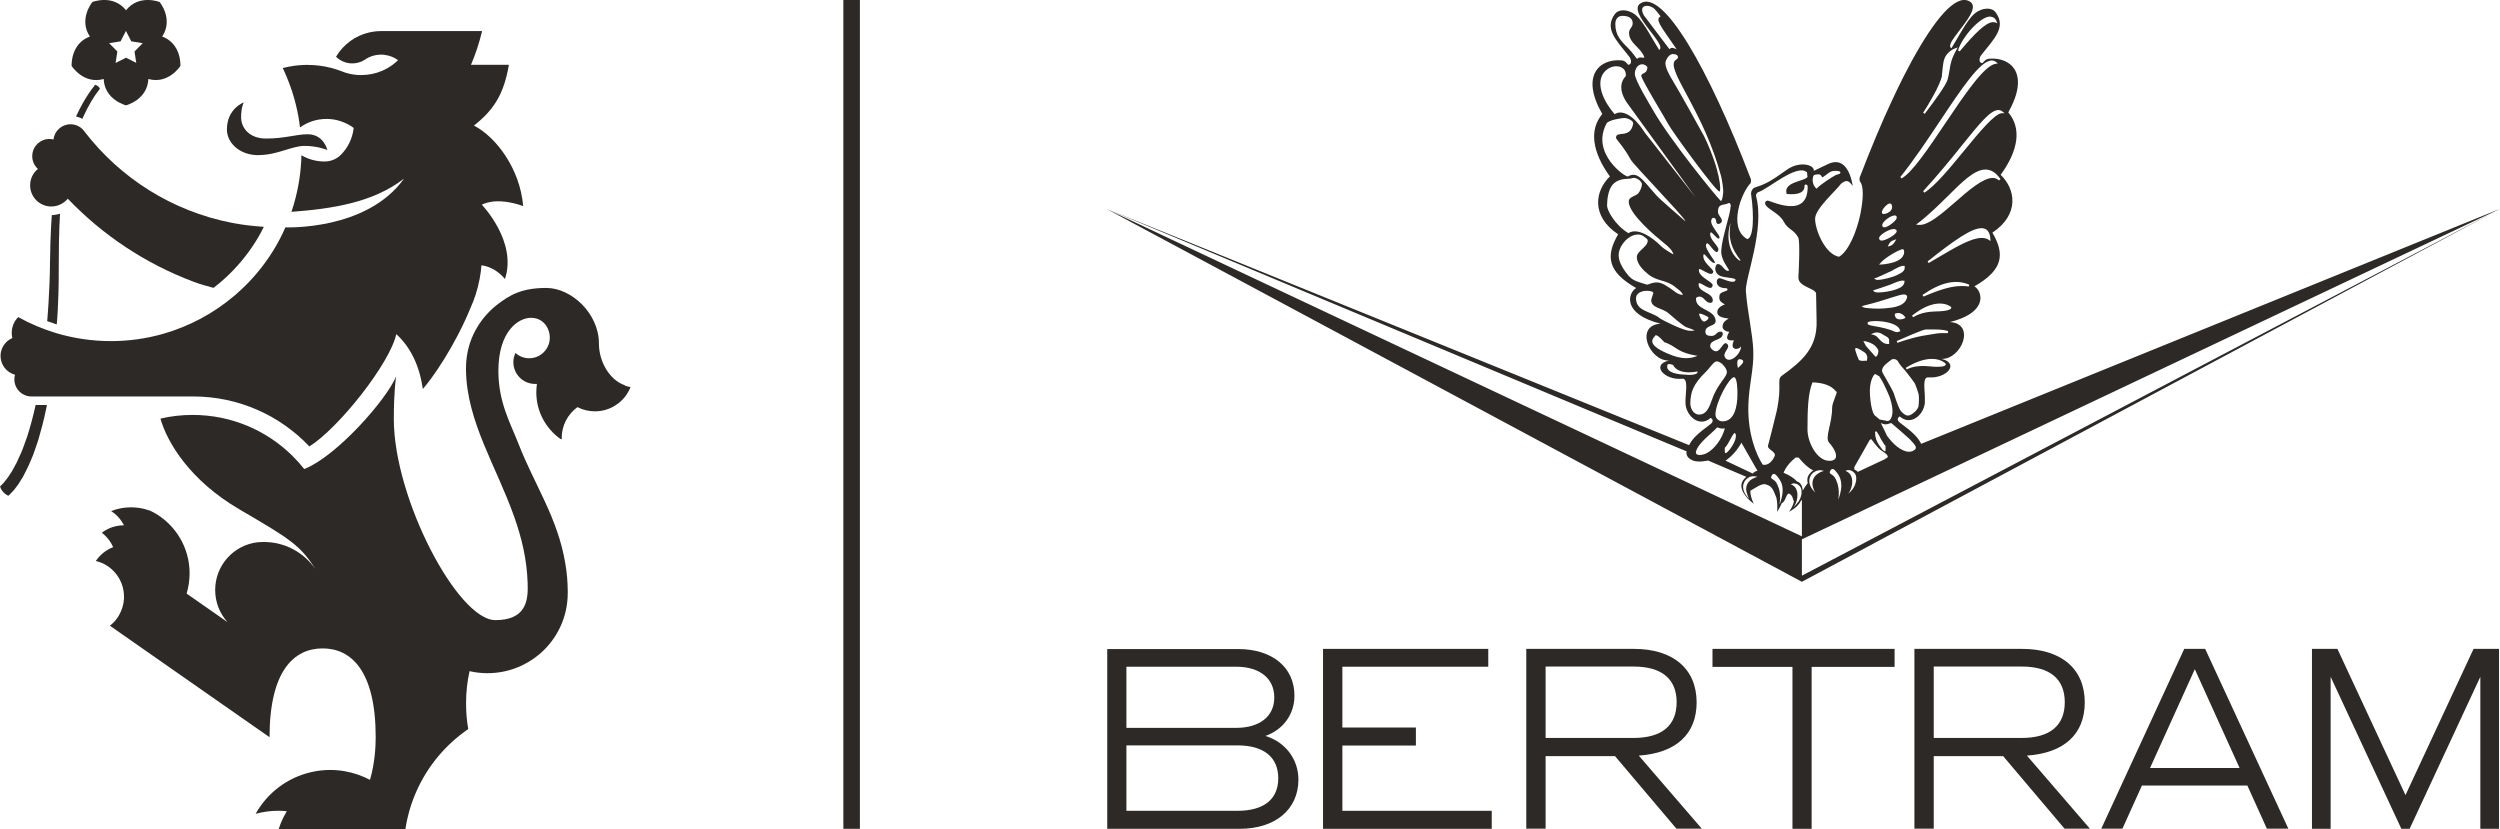
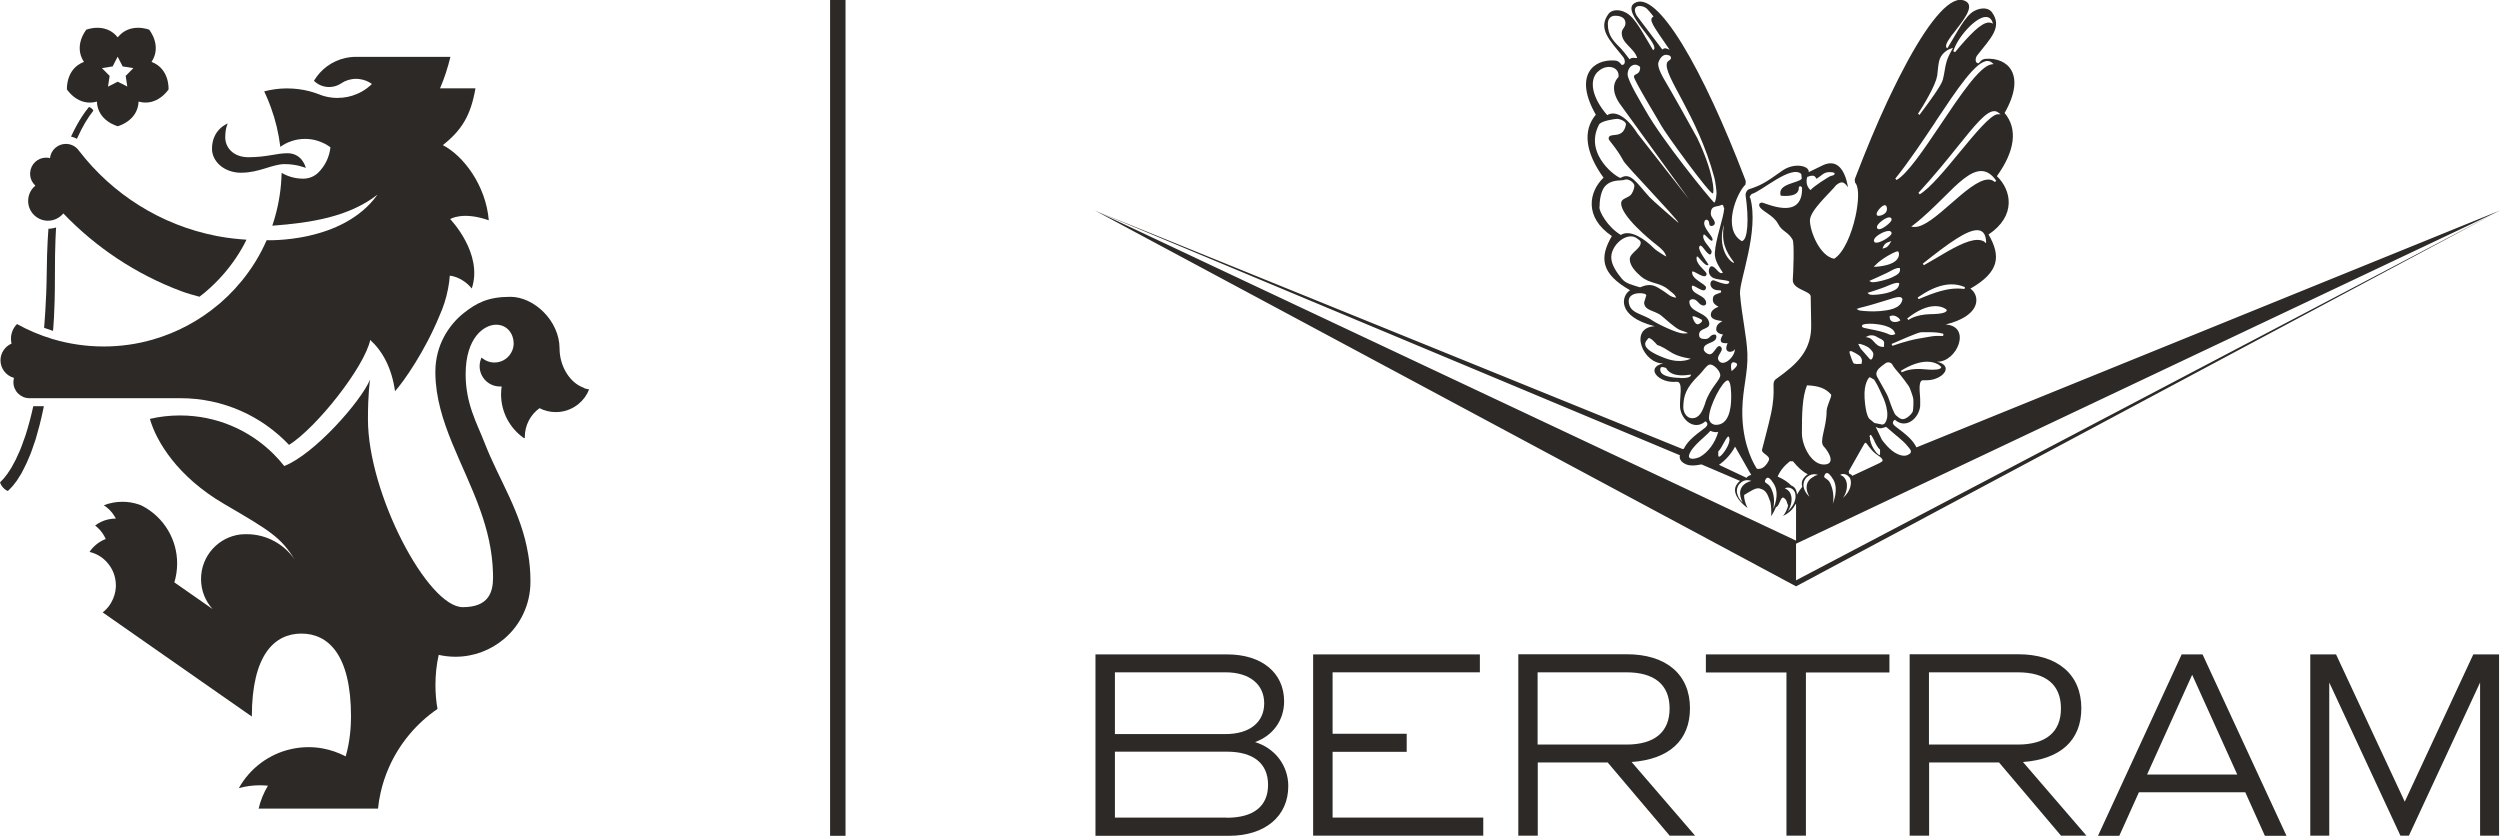
- <svg xmlns="http://www.w3.org/2000/svg" xmlns:xlink="http://www.w3.org/1999/xlink" id="Layer_2" data-name="Layer 2" viewBox="0 0 151.3 50.16">
+ <svg xmlns="http://www.w3.org/2000/svg" xmlns:xlink="http://www.w3.org/1999/xlink" id="Layer_2" data-name="Layer 2" viewBox="0 0 161.94 54.14">
  <defs>
    <style>
      .cls-1 {
        fill: #2d2926;
      }

      .cls-2 {
        fill: none;
        stroke: #2d2926;
        stroke-miterlimit: 10;
      }
    </style>
    <symbol id="Derthona_Lion_Monochrome_black" data-name="Derthona Lion Monochrome black" viewBox="0 0 71.99 95.4">
      <g id="Derthona_Lion_White" data-name="Derthona Lion White">
        <g>
          <path class="cls-1" d="M18.52,4.17c1.32-1.99-.29-3.94-.29-3.94,0,0-2.35-.93-3.84.94-1.49-1.87-3.84-.94-3.84-.94,0,0-1.61,1.95-.29,3.94-2.24.84-2.08,3.36-2.08,3.36,0,0,1.35,2.14,3.66,1.49.1,2.39,2.55,3.01,2.55,3.01,0,0,2.45-.63,2.55-3.01,2.3.64,3.66-1.49,3.66-1.49,0,0,.16-2.52-2.08-3.36ZM15.58,7.19l-1.19-.6-1.19.6.2-1.31-.94-.95,1.31-.21.61-1.19.61,1.19,1.31.21-.94.95.2,1.31Z" />
          <path class="cls-1" d="M33.84,86.27s0,0,0,0" />
          <path class="cls-1" d="M6.29,36.98c-.28-.09-.54-.18-.78-.27l-.12-.04s.29-3.23.32-6.64.21-5.47.21-5.47h.14c.19-.02.39-.05.59-.1l.21-.05s-.16,1.86-.15,6.13-.23,6.5-.23,6.5l-.2-.06Z" />
          <path class="cls-1" d="M0,55.55s.08-.07.12-.11c.1-.11.26-.27.35-.37.05-.07.13-.17.21-.27.08-.1.16-.2.22-.28l.09-.14.4-.61c.06-.11.17-.31.27-.5.1-.18.19-.35.25-.46.07-.14.22-.49.34-.75l.12-.26c.13-.26.27-.67.4-1.02.05-.13.09-.26.13-.37.02-.06.05-.13.08-.21.06-.16.13-.35.17-.49.33-1.05.63-2.17.89-3.33l.03-.13h1.29l-.04.2c-.16.76-.31,1.46-.49,2.14l-.47,1.69c-.11.31-.24.69-.36,1.05l-.22.62c-.08.17-.15.35-.22.53-.19.45-.38.91-.59,1.29l-.36.7-.54.86c-.11.15-.16.22-.22.29-.04.06-.09.11-.15.2l-.13.16s-.07.08-.1.11l-.05.05c-.12.13-.28.31-.46.47,0,0-.3-.09-.6-.43s-.35-.63-.35-.63Z" />
          <path class="cls-1" d="M9.25,13.49c-.13-.06-.26-.11-.39-.14l-.18-.05.08-.17c.44-.93.87-1.69,1.29-2.33.22-.33.49-.73.82-1.12,0,0,.14.03.31.16s.23.29.23.29c-.68.85-1.32,1.92-1.94,3.29l-.07.15-.15-.07Z" />
          <g>
            <path class="cls-1" d="M35.05,7.42h-.15s0,0,0,0c.05,0,.09,0,.14,0h0Z" />
            <path class="cls-1" d="M30.12,25.91c-.18.38-.38.75-.59,1.11-.09.15-.18.31-.27.45-.02.04-.06.09-.08.13-.96,1.53-2.12,2.92-3.45,4.14-.43.4-.88.78-1.35,1.13h0c-.91-.26-1.35-.35-2.23-.68-5.51-2.06-10.42-5.33-14.41-9.5-.45.54-1.13.89-1.88.89-1.33,0-2.42-1.08-2.42-2.42,0-.75.34-1.43.89-1.87-.4-.36-.65-.87-.65-1.46,0-.06,0-.11.01-.17.08-1,.92-1.79,1.95-1.79.16,0,.32.02.47.06.1-.98.94-1.74,1.94-1.74.6,0,1.14.27,1.5.7.03.04.07.09.1.14,0,0,.01.01.02.02,4.06,5.27,9.96,9.05,16.74,10.38.14.03.28.06.43.08,1.03.19,2.21.32,3.29.39Z" />
            <path class="cls-1" d="M29.51,17.71c2.18,0,3.78-1.05,5.28-1.05s2.59.47,2.59.47c0,0-.4-1.8-2.25-1.8-1.33,0-2.56.49-4.75.49-1.93,0-2.85-1.24-2.85-2.42s.31-1.71.31-1.71c0,0-1.93.7-1.93,3.1,0,1.5,1.42,2.93,3.6,2.93Z" />
            <path class="cls-1" d="M64.13,50.17s0-.06,0-.09c-.05,0-.11-.01-.16-.02.05.04.11.07.16.11Z" />
            <path class="cls-1" d="M36.55,65.87c-.15-.31-.32-.6-.51-.88.18.29.35.58.51.88Z" />
            <g>
              <path class="cls-1" d="M45.38,41.57h0s0,.01,0,.02c0,0,0-.01,0-.02Z" />
              <polygon class="cls-1" points="45.37 41.6 45.37 41.59 45.37 41.59 45.37 41.59 45.37 41.59 45.37 41.6" />
              <path class="cls-1" d="M71.34,43.99c-1.71-.59-2.95-2.66-2.95-4.77,0-3.42-3.13-6.34-6.01-6.34-2.73,0-4.14.75-5.71,1.99-.98.78-1.79,1.76-2.39,2.87-.69,1.28-1.07,2.75-1.07,4.3v.24c.09,5.87,3.46,10.94,5.51,16.74.84,2.37,1.45,4.85,1.53,7.56,0,.2.01.4.01.6,0,1.84-.56,3.63-3.7,3.63-4.28,0-11.59-13.86-11.59-22.96,0-3.23.24-4.69.26-4.86-1.12,2.68-6.81,9.13-10.49,10.57-.4-.51-.84-1-1.3-1.46-2.93-2.92-6.97-4.72-11.44-4.72-1.27,0-2.5.14-3.68.42.78,2.75,3.38,7.07,9.03,10.37,5.65,3.3,6.96,4.08,8.67,6.83-1.28-1.88-3.44-3.11-5.88-3.11h-.18c-.18,0-.35.02-.53.03,0,0-.01,0-.02,0-2.73.32-4.84,2.64-4.84,5.45,0,1.41.53,2.7,1.41,3.67l-4.67-3.26c.22-.73.34-1.51.34-2.32,0-1.44-.39-2.8-1.06-3.96-.77-1.33-1.91-2.42-3.29-3.11-.12-.06-.24-.1-.37-.14-.62-.21-1.28-.32-1.97-.32-.8,0-1.57.15-2.27.43.51.32.95.76,1.27,1.28.07.11.14.22.2.34-.31,0-.62.04-.91.1-.6.13-1.15.39-1.62.75.1.08.19.16.28.24.43.39.78.87,1.01,1.41-.81.31-1.5.87-1.98,1.58.78.18,1.48.58,2.02,1.14.05.04.09.09.13.14.67.75,1.07,1.72,1.07,2.8,0,.07,0,.13,0,.21-.04.69-.24,1.33-.57,1.9-.04.08-.09.15-.14.23-.24.37-.55.7-.9.97l11.71,8.18,6.52,4.55c0-7.59,2.8-10.14,6.06-10.14s6.06,2.55,6.06,10.14c0,1.09-.1,2.98-.65,4.87-.88-.46-1.84-.8-2.85-.98h0c-.55-.1-1.11-.15-1.69-.15-.73,0-1.45.08-2.14.24-2.74.61-5.05,2.38-6.38,4.77.83-.23,1.69-.35,2.58-.35.33,0,.66.02.98.05-.52.86-.91,1.8-1.14,2.8h14.59c.07-.67.17-1.32.32-1.96.24-1.08.59-2.12,1.03-3.11,1.28-2.89,3.35-5.35,5.92-7.11-.17-.95-.25-1.93-.25-2.93,0-1.27.13-2.5.4-3.68.65.15,1.34.23,2.04.23,2.27,0,4.34-.82,5.95-2.18,1.98-1.68,3.22-4.18,3.22-6.98v-.24c-.01-1.08-.1-2.1-.27-3.08-.85-5.25-3.57-9.1-5.34-13.68-.91-2.35-2.31-4.73-2.31-8.36,0-4.55,2.3-6.06,3.72-6.06s2.15,1.18,2.15,2.28c0,.3-.06.58-.16.84-.34.88-1.19,1.5-2.18,1.5-.61,0-1.17-.23-1.58-.61-.15.32-.24.68-.24,1.06,0,1.37,1.11,2.48,2.48,2.48.07,0,.14,0,.21,0-.04.31-.07.63-.07.95,0,2.2,1.08,4.14,2.75,5.33.05,0,.1.02.15.02v-.12c0-1.46.71-2.74,1.8-3.53.6.31,1.28.48,2,.48.95,0,1.84-.31,2.55-.83.07-.05.13-.1.2-.15.58-.47,1.03-1.08,1.31-1.79-.23-.04-.44-.09-.65-.17Z" />
              <path class="cls-1" d="M35.31,50.99c3.39-2.12,9.24-9.54,9.94-12.84,1.51,1.38,2.63,3.42,3.03,6.27,1.07-1.2,3.64-4.86,5.43-9.22.47-1.03.82-2.12,1.04-3.26,0-.02,0-.03.01-.05.01-.06.02-.12.03-.17.09-.48.16-.96.18-1.42,0,0,1.44.06,2.69,1.56,1.43-4.28-2.64-8.48-2.64-8.48,0,0,1.52-.98,4.72.15-.36-4.28-3.11-7.9-5.62-9.19,2.3-1.81,3.42-3.62,3.99-6.94h-4.33c.53-1.23.95-2.52,1.27-3.85h-11.54c-.29,0-.57.02-.84.06-.15.02-.31.05-.45.08-1.64.36-3.02,1.39-3.85,2.79.48.47,1.13.76,1.85.76.4,0,.77-.09,1.11-.24.12-.06.24-.12.35-.19,0,0,.02-.01.02-.02.52-.35,1.15-.55,1.82-.55.14,0,.28,0,.42.03.56.07,1.08.28,1.52.6-.2.19-.42.37-.64.54-.37.27-.77.5-1.2.68-.72.31-1.52.48-2.36.48-.04,0-.07,0-.11,0-.26,0-.51-.02-.76-.06-.44-.06-.87-.17-1.28-.33-.03-.01-.06-.02-.09-.04-.39-.15-.8-.28-1.21-.39-.87-.22-1.78-.34-2.72-.34-.05,0-.1,0-.14,0-.92.01-1.81.14-2.66.36.08.18.17.35.24.53.15.33.29.67.42,1.02.06.15.12.31.18.47.55,1.52.93,3.11,1.13,4.76.85-.61,1.9-.97,3.03-.97.53,0,1.04.08,1.52.23.32.1.63.23.92.38.23.12.44.26.65.41,0,.02,0,.03,0,.05,0,0,0,.01,0,.02-.14,1.16-.66,2.2-1.44,2.99-.48.49-1.14.77-1.82.78-.02,0-.04,0-.07,0-.96,0-1.86-.26-2.63-.71-.01.48-.04.96-.08,1.43-.08.91-.22,1.81-.41,2.68-.05.25-.11.51-.18.76-.14.54-.29,1.07-.47,1.59,4.67-.35,9.35-1.06,12.86-3.8-4.26,5.98-13.55,5.57-13.55,5.57-.19.44-.4.87-.62,1.3-.23.44-.47.87-.73,1.29-.29.48-.6.94-.93,1.39-.98,1.36-2.12,2.59-3.38,3.69-.07.06-.14.12-.22.18-2.33,1.97-5.07,3.45-8.08,4.31-1.89.54-3.89.83-5.96.83-2.17,0-4.27-.32-6.25-.91-1.52-.46-2.97-1.07-4.34-1.83-.46.46-.74,1.09-.74,1.79,0,.21.02.41.07.6-.79.34-1.35,1.13-1.35,2.04,0,1.03.7,1.89,1.65,2.15-.05.17-.07.35-.07.53,0,1.08.88,1.95,1.95,1.95h18.46c5.24,0,9.96,2.2,13.3,5.73Z" />
            </g>
          </g>
        </g>
      </g>
    </symbol>
  </defs>
  <g id="Layer_1-2" data-name="Layer 1">
    <g>
+       <line class="cls-2" x1="54.27" x2="54.27" y2="54.14" />
      <g>
-         <line class="cls-2" x1="51.54" x2="51.54" y2="50.16" />
-         <g>
-           <path class="cls-1" d="M102.25,26.95l-35.3-14.32,35.13,14.69s-.13.34.37.55c.34.14.92,0,.92,0l2.32.99c-.08.06-.14.13-.2.21-.29.43.08.99.65,1.42-.13-.27-.22-.56-.21-.79.32-.17.72-.5.98-.37.4.1.46.5.6.8.05.25.07.54.04.85.12-.18.21-.36.29-.54.23-.05.27-.68.47-.55.22.15.17.3.26.46-.05.22-.16.43-.3.62.39-.2.62-.43.73-.68.02-.01.03-.02.05-.03v2.2l-42.09-19.82,42.09,22.57,42.25-22.57-42.25,22.2v-2.2l42.25-20-35.03,14.22h0c-.21-.42-.52-.71-1.3-1.29-.16-.14-.16-.26,0-.37.66.59,1.44-.07,1.52-.8.01-.14,0-.31,0-.48-.03-.53-.11-1.12.22-1.08.07,0,.13,0,.2,0,.69-.01,1.23-.44,1.11-.78-.04-.11-.14-.21-.33-.28-.06-.02-.12-.04-.19-.06,1.2.04,2.1-2.13.51-2.23,2.02-.5,2.03-1.53,1.66-2-.05-.07-.12-.12-.18-.16,1.75-1,1.85-1.95,1.09-3.25,1.68-1.12,1.38-2.66.5-3.5,1.1-1.51,1.26-2.84.46-3.78,1.32-2.33.18-3.34-1.13-3.25-.23.02-.3.13-.43.27-.25,0-.2-.33-.08-.48.8-1.01,1.54-1.7.87-2.6-.18-.25-.62-.3-1.06-.06-.56.3-1.04,1.32-1.61,2.24-.17-.09-.05-.35.18-.67.06-.09.13-.18.21-.28.52-.69,1.23-1.53.75-1.86-.13-.09-.27-.12-.42-.11-.91.08-2.21,1.87-3.62,4.64-.23.46-.47.95-.71,1.47-.64,1.37-1.28,2.91-1.91,4.55-.04.08-.06.16-.02.32.2.2.22.83.1,1.57-.02.15-.05.3-.08.45-.23,1.06-.7,2.19-1.28,2.54-.85-.15-1.45-1.63-1.45-2.3,0-.61,1.25-1.68,1.57-2.12.36-.29.48-.16.71.13-.18-1.05-.65-1.71-1.48-1.33l-.88.42c.06-.37-.86-.61-1.61-.08-1.05.75-1.31.88-2.01,1.11-.1.07-.16.18-.18.33.21,1.46.14,2.71-.23,2.77-1.19-.68-.33-2.86.21-3.39.04-.17.02-.24-.02-.32-2.51-6.58-5.3-11.47-6.66-10.55-.8.54,1.68,2.52,1.14,2.81-.57-.91-1.05-1.94-1.61-2.24-.44-.24-.87-.19-1.06.06-.67.9.07,1.58.87,2.6.12.15.17.48-.08.48-.12-.15-.2-.26-.43-.27-1.31-.09-2.46.93-1.13,3.25-.79.94-.63,2.27.46,3.78-.88.84-1.18,2.38.5,3.5-.76,1.3-.66,2.26,1.09,3.25-.52.32-.83,1.58,1.48,2.16-1.59.1-.69,2.27.51,2.23-1.12.25-.28,1.21.79,1.1.44-.05.16,1.02.21,1.57.09.73.86,1.39,1.52.8.16.1.16.23,0,.37-.78.58-1.09.86-1.3,1.27h0ZM115.13,26.18c.25.22.49.43.54.5.03.03.06.07.1.11.06.07.12.13.15.2.02.04.03.08.03.11,0,.04-.02.08-.06.11-.11.09-.22.13-.35.13-.12,0-.24-.03-.39-.1-.5-.22-.93-.84-.95-.87l-.37-.77.14.06s.05.02.13.02c.05,0,.1,0,.15-.02l.21-.06.02.02s.34.29.64.55h0ZM114.99,19.99l.02.05-.05.02s-.04.01-.05.02c-.03.01-.06.02-.09.02-.03,0-.08,0-.16-.03-.36-.17-.82-.26-1.16-.32-.34-.06-.45-.09-.47-.15-.01-.02,0-.05,0-.07,0-.02.05-.1.47-.1.46,0,1.37.12,1.49.56h0ZM114.67,19.03v-.03l.03-.02s.11-.04.17-.04c.18,0,.36.13.42.24l.03.05-.05.03c-.08.05-.18.07-.28.07-.11,0-.19-.03-.24-.09-.05-.05-.08-.13-.07-.21h0ZM114.33,20.61v.21h-.06c-.27,0-.42-.16-.54-.3-.1-.11-.19-.21-.33-.25l-.17-.04.15-.07c.08-.03.13-.04.21-.04.16,0,.26.06.37.13.03.02.06.04.1.06l.04.02c.11.06.23.12.23.27h0ZM113.17,20.74c.11.05.24.11.34.22.19.2.18.29.16.35,0,.05-.03.23-.13.27h-.04s-.04-.04-.04-.04l-.53-.6s-.1-.19-.11-.2l-.05-.09h.11s.14.03.29.09h0ZM113.45,22.66l.03-.03.26.15.2.33s.24.48.38.82c0,0,0,0,0,0,.03.06.06.15.09.25.09.29.18.71.08,1.03-.07.22-.18.27-.26.27-.04,0-.07-.01-.09-.02l-.38-.07-.3-.25s-.22-.18-.29-1.24c-.06-.91.27-1.23.28-1.25h0ZM113.47,26.22s.01-.07.03-.1c.01-.02.03-.02.04-.02h0s.03.03.06.05c0,0,0,0,0,.01.02.03.04.06.07.1,0,0,0,.01.01.02.02.04.05.09.08.14,0,.01.02.03.02.04,0,0,0,0,0,.01.02.04.05.09.07.13.02.03.03.05.05.08.02.03.03.05.05.08.02.03.03.05.05.08.01.02.02.04.03.05.03.04.06.07.08.09.01.07,0,.27,0,.31,0,.02-.02.02-.04.02h-.01s-.04-.02-.07-.04c0,0,0,0-.01-.01-.03-.02-.05-.05-.08-.08h0s-.06-.08-.09-.12c0,0-.01-.02-.02-.03-.03-.05-.06-.09-.1-.14,0,0,0,0,0-.01-.03-.05-.06-.1-.09-.15,0,0,0-.01,0-.02-.03-.05-.05-.11-.07-.16,0,0,0-.02,0-.03-.02-.05-.03-.11-.04-.16,0-.04,0-.08,0-.12,0,0,0-.02,0-.03h0ZM116.08,24.65c-.03.13-.23.35-.46.46-.05.02-.1.04-.15.04-.15,0-.25-.1-.35-.19-.02-.02-.04-.03-.05-.05-.11-.1-.27-.53-.41-.96-.02-.06-.04-.11-.05-.15-.05-.14-.31-.6-.48-.9-.09-.15-.15-.26-.18-.31-.08-.15-.05-.23,0-.33l.02-.04c.06-.14.45-.41.52-.47.02,0,.06-.02.12-.02.08,0,.21.03.29.2.04.09.31.41.42.52.08.09.49.64.55.73.06.1.22.56.25.7.03.16.01.63-.02.76h0ZM117.74,22l.02.02v.03c-.01.07-.1.15-.5.15-.14,0-.31-.01-.51-.03-.12-.01-.24-.02-.36-.02-.63,0-.95.18-.99.21h0l-.03-.05-.03-.05h0c.59-.36,1.12-.54,1.58-.54.57,0,.82.28.83.29h0ZM117.89,20.16c-.09,0-.15,0-.21,0h-.16c-.17,0-.3.01-1.15.16-.68.12-1.53.42-1.54.43l-.04-.11c1.67-.73,1.69-.71,1.9-.7.03,0,.06,0,.1,0h.03c.8-.02,1.07.09,1.08.1l-.02.11h0ZM118.09,18.62c0,.08-.13.22-.98.23-.88.02-1.3.34-1.32.35l-.04-.05-.04-.04h0c.62-.5,1.19-.74,1.69-.74.44,0,.66.2.67.2l.02.02v.03h0ZM119.15,17.34c-.14-.02-.27-.03-.41-.03-.61,0-1.26.18-2.33.64l-.06-.1c1.11-.77,2.02-.97,2.83-.62l-.03.11h0ZM120.37,14.52c-.12-.08-.26-.12-.44-.12-.63,0-1.54.54-2.51,1.11-.23.14-.46.27-.7.41l-.06-.1c1.61-1.28,2.65-2.01,3.26-2.01.33,0,.51.22.54.66v.12s-.09-.07-.09-.07h0ZM120.97,10.91c-.11-.09-.23-.14-.37-.14-.59,0-1.45.74-2.27,1.46-.82.71-1.59,1.38-2.14,1.38-.03,0-.06,0-.09,0l-.14-.02.11-.08c.67-.51,1.28-1.12,1.82-1.65.86-.86,1.61-1.6,2.27-1.6.34,0,.64.19.91.58l-.09.08h0ZM121.18,6.75l.14.1h-.17c-.43.02-1.38,1.17-2.29,2.28-.86,1.05-1.76,2.14-2.4,2.53l-.07-.09c.94-1.03,1.73-2,2.36-2.79,1.03-1.27,1.7-2.12,2.19-2.12.09,0,.17.03.24.08h0ZM120.45,1.01c.12,0,.29.05.38.28l.05.12-.12-.05s-.08-.02-.13-.02c-.45,0-1.14.71-2.03,1.77l-.1-.05c.22-.79,1.33-2.06,1.95-2.06h0ZM117.52,4.58s.01-.1.02-.18c.03-.27.06-.67.14-.86.17-.42.55-.58.66-.62l.14-.05-.07.13c-.32.58-.36.84-.42,1.22-.03.16-.05.33-.11.56-.08.35-.83,1.36-1.24,1.9-.07.09-.12.16-.16.21l-.09-.07c.27-.41,1.06-1.71,1.14-2.25h0ZM117.43,7.29c1.3-1.95,2.42-3.63,3.11-3.63.1,0,.19.03.27.1l.1.08-.13.02c-.69.09-1.9,1.89-3.07,3.63-1.02,1.52-1.99,2.96-2.63,3.31l-.07-.09c.83-1.03,1.64-2.25,2.42-3.42h0ZM114.78,13.11s.02.09-.01.14c-.11.19-.54.51-.73.51-.07,0-.1-.04-.11-.06-.02-.04-.03-.1.02-.19.11-.19.5-.47.71-.47.08,0,.11.04.13.06h0ZM114.38,12.31s.09.03.1.07c.05.12.04.24-.03.34-.11.15-.32.23-.44.23h-.02c-.06,0-.1-.05-.1-.11,0-.16.32-.53.49-.53ZM113.76,14.32c.13-.2.61-.46.85-.46.1,0,.15.05.17.08.01.03.02.07-.02.13-.11.18-.64.49-.88.49-.09,0-.13-.04-.14-.08-.02-.03-.03-.09.02-.17h0ZM114.77,14.47l-.08.14c-.08.13-.15.23-.32.28l-.12.03.05-.11c.08-.17.17-.23.32-.28l.15-.05h0ZM113.81,15.91c.3-.35,1.18-.83,1.34-.83.08,0,.09.14.09.17,0,.19-.11.65-1.38.76h-.14s.09-.09.09-.09h0ZM113.54,16.82s.66-.29.93-.42c.05-.02.09-.05.14-.08.21-.11.44-.25.61-.23h.05s0,.05,0,.05c.04.26-.19.37-.41.48l-.06.03c-.23.12-.88.29-1.15.29-.06,0-.1,0-.12-.02l-.11-.06.11-.05h0ZM113.44,17.55s.69-.22.98-.33c.05-.02.1-.04.16-.07.22-.09.48-.2.63-.16h.05s0,.06,0,.06c-.03.28-.27.37-.5.46l-.06.02c-.21.08-.72.17-1.01.17-.18,0-.23-.03-.26-.05l-.08-.07.1-.03h0ZM112.81,18.49c.7-.17,1.24-.34,1.63-.47.38-.12.63-.2.78-.2.11,0,.18.04.2.12v.02s0,.02,0,.02c-.11.57-.87.64-1.33.68-.1,0-.23.02-.39.02-.32,0-.82-.03-.92-.08l-.12-.07.14-.03h0ZM112.27,21.08l.06-.02c.1,0,.53.25.59.34.05.07.12.18.08.33,0,.03-.01.05-.01.05v.05s-.09,0-.09,0h0s-.11.01-.18.01c-.05,0-.08,0-.11-.02-.01,0-.02,0-.03,0-.05,0-.08-.03-.11-.1-.04-.07-.09-.23-.14-.37l-.05-.16v-.12ZM113.12,26.69s.02-.04.03-.06l.09-.06c.09.09.27.4.56.65.13.11.45.26.45.43,0,.03-.08.08-.2.15l-1.62.76c-.04-.06-.09-.09-.14-.11-.01,0-.03-.02-.04-.02h0s-.02,0-.02-.02c0-.04,0-.08-.02-.12l.91-1.6h0ZM112.24,28.64s0,0,0,0c.01.02.03.03.04.05.07.12.09.33.01.58-.06.2-.19.41-.44.62.1-.12.19-.32.23-.54.06-.34-.02-.72-.39-.85.17-.11.41-.03.54.13h0ZM104.39,27.39s-.02-.23,0-.3c.22-.16.53-1.03.63-.86.21.35-.54,1.35-.62,1.17ZM104.25,25.5c-.23,0-.43-.18-.43-.41,0-.74.85-2.29,1.13-2.26.19.03.2.76.2,1.01,0,.74-.17,1.66-.9,1.66h0ZM105.71,29.8c.03.12.07.24.14.37-.13-.12-.22-.25-.28-.38-.1-.21-.1-.42-.02-.59.03-.06.06-.11.1-.16.05-.05.09-.08.14-.12.16-.11.35-.13.57-.06-.48.12-.77.45-.66.94h0ZM107.74,30.42s-.03.07-.04.11c0-.05,0-.09.01-.13.06-.48-.02-.81-.15-1.08-.15-.35-.42-.3-.37-.47.14-.36.35-.07.51.17.22.31.26.78.04,1.4h0ZM108.83,30.37c-.07.11-.17.22-.29.33.06-.07.12-.18.16-.29.14-.39.14-.93-.32-1.1.18-.12.47-.03.59.18.09.17.11.51-.13.88h0ZM109.41,29.23c-.11.14-.21.29-.31.46-.02-.32-.15-.47-.3-.54h-.03c-.19-.21-.47-.39-.83-.54.14-.33.38-.64.73-.92h.18c.31.38.6.64.89.78-.1.06-.19.15-.26.25-.11.16-.12.33-.08.51h0ZM110.13,28.6c-.08.04-.15.09-.21.14-.26.24-.33.61-.06,1.07-.24-.23-.36-.47-.36-.7,0-.16.05-.31.17-.44.06-.07.13-.11.21-.15.15-.07.32-.09.5-.02-.09.02-.17.06-.25.09h0ZM111.42,29.63c-.03.19-.08.39-.17.61.04-.22.04-.39.03-.56-.02-.22-.06-.4-.13-.56-.01-.03-.03-.07-.04-.1-.15-.35-.42-.3-.37-.47.12-.29.27-.16.41.03.03.05.07.09.1.14.15.22.22.53.17.91h0ZM111.15,23.7c.06.08-.27.66-.27.98,0,.98-.46,1.8-.18,2.11.39.43.7,1.1.01,1.1-.75,0-1.32-1.13-1.32-1.88,0-1.17.02-2.17.3-2.87.67.03,1.12.17,1.45.57h0ZM109.77,10.61c.1-.05.16-.06.27-.06.14,0,.18.07.24.19.3-.16.43-.4.77-.4.09,0,.33,0,.33.09,0,.13-.18.11-.29.17-.12.06-.89.53-1.15.82-.33-.27-.24-.74-.17-.81h0ZM106.28,11.87c-.03-.1.01-.12.1-.23.61-.17,2.37-1.77,2.98-1.21l.03.28c-.17.27-1.5.29-1.26,1.03.75.07,1.11-.11,1.08-.53.07-.07.13-.06.19.04.05,2.08-2.26.88-2.43.89-.13.03-.16.09-.14.2.06.29.85.55,1.12,1.07.25.49.62.47.88.97.12.22.03,2.07.01,2.39-.04.61,1.09.67,1.07,1.02l.03,1.63c.05,1.61-.85,2.42-2.09,3.31-.35.25.02.51-.32,2.13-.12.54-.46,1.85-.53,2.11-.06.24.52.36.4.64-.09.22-.36.6-.72.51-.4-.61-.91-1.87-.87-3.57.03-1.27.34-2.18.3-3.32-.04-1.06-.35-2.3-.45-3.61-.06-.77,1.17-3.76.61-5.77h0ZM106.36,28.5c-.06,0-.2.04-.28.16l-1.65-.78c.41-.29.73-.66.96-1.09l.97,1.7h0ZM105.18,22.27s-.17-.63.18-.52c.34.1-.03.37-.18.52ZM105.33,15.74c0,.07-.08.02-.16-.05-.51-.44-.72-1.33-.44-2.2-.16.99.07,1.56.6,2.25h0ZM104.74,12.48c-.03.57-.52,1.84-.57,2.69-.03.45.29.88.48,1.19-.23.17-.41-.38-.68-.38-.11,0-.16.17-.16.28,0,.2.12.36.3.44.33.14,1.15.09.87.32-.16.13-.79-.17-.87-.18-.23-.05-.31.34-.05.51.15.09.27.08.45.1.04.01.05.11.01.13-.29.13-.47.11-.47.42,0,.23.15.32.34.42-.18.07-.47.21-.46.48,0,.32.52.35.69.38-.2.12-.37.23-.37.5,0,.18.23.3.41.3-.2.33-.24.56.28.52-.31.63.32.6.43.35,0,.48-.69,1.09-.96.7-.21-.3.33-.58.14-.81-.23-.29-.4.42-.69.42-.15,0-.36-.17-.36-.32,0-.43.76-.31.76-.74,0-.08-.03-.13-.12-.13-.28,0-.27.26-.55.26-.22,0-.38-.04-.38-.26,0-.43.67-.28.62-.69-.09-.68-1.19-.6-1.19-1.29,0-.1.11-.14.21-.14.29,0,.36.38.66.38.08,0,.15-.06.15-.14,0-.51-.9-.49-.86-1,.02-.26.8.57.85.07.02-.21-.89-.49-.83-.95.02-.18.84.58.87.11-.07-.2-.71-.59-.59-1.02.04-.15.51.65.69.49.05-.04-.64-.86-.54-1.09.12-.29.37.39.65.46.04.01.14-.13.08-.25-.14-.27-.58-.63-.46-.93.05-.14.47.53.54.32.06-.2-.59-.73-.49-1.09.06-.22.28-.12.29.05,0,.25.18.21.26.15.05-.04.09-.08.09-.14-.02-.24-.24-.33-.24-.56.01-.53.36-.36.65-.52.07-.04.13.09.13.17h0ZM103.13,19.46c-.17,0-.3-.42-.3-.44,0-.12.39.08.52.15.16.09-.12.29-.22.29h0ZM99.5.95c-.37-.64.21-.71.56-.47.11.08.32.35.44.51-.34.19-.04.53.97,1.99-.23-.09-.29-.13-.44-.01l-1.52-2.01h0ZM99.7,4.04c0,.15-.03.28-.16.36-.09.06-.21.08-.21.19,0,.21,1.53,2.71,1.62,2.9.23.45,2.95,4.18,3.12,4.1.1-.05.06-1.25-.93-3.33-.09-.18-1.6-2.89-1.93-3.42-.16-.26-.42-.72-.42-1.03,0-.12.18-.54.46-.54.14,0,.3.05.3.19s-.18.15-.23.28c-.3.72,1.82,3.11,2.84,6.92.07.25.14.83.13.97-.02.15-.03.45-.14.54-.37-.37-3.1-3.73-4.12-5.52-.18-.32-1.09-1.8-1.09-2.17,0-.29.15-.57.43-.59.16-.01.32.12.32.17h0ZM98.6,2.98c-.51-.51-.84-.83-.84-1.53,0-.29.15-.49.43-.49.33,0,.62.11.62.44,0,.27-.22.32-.22.59,0,.64.73.88.93,1.49-.12.04-.31-.07-.44.08-.02.02-.3-.41-.48-.58h0ZM97.15,4.3c.51-.51,1.33-.31,1.24.31-.25.24-.48.78.06,1.59l4.17,5.75-3.09-3.94c-.68-1.07-1.38-1.39-1.81-1.1-.91-1.06-1.11-2.08-.57-2.61h0ZM97.22,7.48c.12-.23.98-.34,1.08-.34.2,0,.57.16.54.35-.18.95-1.04.38-1.04.85,0,.09.47.54.89,1.32.17.31,3.11,3.34,3.31,3.71l-.05-.02c-.27-.24-1.5-1.29-1.69-1.51-.79-.87-1.13-1.52-1.74-1.16-.11.07-2.26-1.37-1.3-3.19h0ZM97.26,12.44c0-.4.08-1,.36-1.29.43-.43.95-.28,1.17-.37.21-.08.58.18.58.37,0,.16-.12.45-.23.56-.21.19-.57.2-.57.49,0,.76,1.7,2.16,2.06,2.45.43.34.56.49.65.74-.03,0-.22-.11-.31-.17-.2-.13-.32-.2-.49-.37-.45-.45-1.36-1.11-1.93-.74-.84-.51-1.29-1.4-1.29-1.66h0ZM98.6,16.74c-.3-.36-.64-.83-.64-1.3,0-.43.34-.89.67-1.09.3-.19.65-.23.91,0,.08.07.18.11.18.22,0,.37-.66.62-.66.99,0,.4.37.78.68,1.03.57.47,1.12.32,1.68.81.19.16.34.22.43.45-.35-.03-.49-.22-.78-.41-.38-.24-.61-.42-1.04-.32-.22.05-.29.13-.38.1-.4-.13-.81-.21-1.04-.49h0ZM100.42,19.23c-.59-.41-1.38-.4-1.41-1.15-.02-.6,1.05-.54,1.05-.35l-.13.42c0,.51.66.47,1.05.81.19.16.82.72,1.07.84.17.07.36.11.51.2-.02.01-.24.03-.31.02-.37-.02-1.54-.58-1.85-.79h0ZM100.16,20.32c.11-.16.56.39.56.39,0,0,.24.04.75.39.51.35,1.26.43,1.26.43,0,0-.57.34-1.52-.02-1.71-.64-1.15-1.03-1.04-1.19h0ZM102.11,22.68c-1.31-.03-1.23-.46-1.2-.59.04-.13.35,0,.35,0,0,0,.09.27.52.39.42.12.95,0,.95,0,0,0,.11.23-.61.21h0ZM103.62,24.16c-.19.54-.36.93-.79.93-.36,0-.56-.41-.53-.75.03-.57.11-1.04.98-1.88.13-.11.39-.53.57-.58.24-.07.63.35.66.61.04.31-.56.72-.89,1.67h0ZM103.92,25.86c.12.05.32.11.47.06-.18.66-.62,1.25-1.12,1.52-.45.18-.68.09-.63-.11.14-.54,1.01-1.14,1.28-1.46Z" />
-           <path class="cls-1" d="M76.58,44.54c1.08-.38,1.76-1.31,1.76-2.44,0-1.71-1.34-2.82-3.41-2.82h-7.92v10.88h8.01c2.16,0,3.56-1.17,3.56-2.98,0-1.24-.8-2.28-2-2.64ZM68.17,40.35h6.64c1.43,0,2.31.71,2.31,1.86s-.89,1.84-2.31,1.84h-6.64v-3.7ZM74.89,49.07h-6.72v-3.96h6.72c1.59,0,2.47.71,2.47,1.99s-.88,1.97-2.47,1.97h0Z" />
-           <polygon class="cls-1" points="81.24 45.12 85.69 45.12 85.69 44.03 81.24 44.03 81.24 40.35 90.07 40.35 90.07 39.27 80.07 39.27 80.07 50.16 90.28 50.16 90.28 49.07 81.24 49.07 81.24 45.12" />
-           <path class="cls-1" d="M102.68,42.51c0-2.03-1.42-3.24-3.8-3.24h-6.51v10.88h1.17v-4.39h4.2l3.69,4.36.03.03h1.53l-3.81-4.42c2.26-.16,3.5-1.3,3.5-3.23h0ZM93.54,44.67v-4.33h5.33c1.7,0,2.6.75,2.6,2.16s-.9,2.16-2.6,2.16h-5.33Z" />
-           <polygon class="cls-1" points="103.64 40.36 108.48 40.36 108.48 50.16 109.64 50.16 109.64 40.36 114.66 40.36 114.66 39.27 103.64 39.27 103.64 40.36" />
-           <path class="cls-1" d="M126.17,42.51c0-2.03-1.42-3.24-3.8-3.24h-6.51v10.88h1.17v-4.39h4.2l3.69,4.36.03.03h1.53l-3.81-4.42c2.26-.16,3.5-1.3,3.5-3.23h0ZM117.03,44.67v-4.33h5.33c1.7,0,2.6.75,2.6,2.16s-.9,2.16-2.6,2.16h-5.33Z" />
-           <path class="cls-1" d="M133.46,39.27h-1.27l-5.02,10.88h1.28l1.18-2.61h6.38l1.18,2.61h1.3l-5.01-10.83-.03-.06h0ZM130.12,46.48l2.71-5.98,2.71,5.98h-5.41Z" />
-           <polygon class="cls-1" points="145.58 48.12 141.46 39.27 139.92 39.27 139.92 50.16 141.05 50.16 141.05 40.96 145.33 50.16 145.83 50.16 150.11 40.96 150.11 50.16 151.24 50.16 151.24 39.27 149.7 39.27 145.58 48.12" />
-         </g>
+         <path class="cls-1" d="M109,29.09l-38.1-15.46,37.92,15.86s-.14.36.4.59c.36.16.99,0,.99,0l2.5,1.07c-.08.06-.15.14-.21.23-.32.47.08,1.06.7,1.53-.14-.29-.24-.6-.22-.85.35-.19.78-.54,1.06-.4.44.11.5.54.64.86.05.27.07.58.05.92.13-.2.23-.39.31-.59.24-.05.29-.74.51-.6.23.16.18.32.28.5-.06.23-.17.47-.33.67.43-.21.66-.47.79-.74.02-.01.03-.02.05-.03v2.37l-45.43-21.39,45.43,24.35,45.61-24.35-45.61,23.96v-2.37l45.61-21.59-37.81,15.35h0c-.23-.46-.56-.76-1.4-1.39-.17-.15-.17-.28,0-.4.71.63,1.55-.08,1.64-.87.01-.15,0-.33,0-.52-.04-.57-.12-1.21.23-1.17.07,0,.14,0,.21,0,.74-.01,1.32-.48,1.2-.84-.04-.12-.15-.22-.35-.3-.06-.02-.13-.04-.2-.06,1.3.04,2.27-2.3.56-2.41,2.18-.54,2.19-1.66,1.79-2.15-.06-.07-.12-.13-.19-.17,1.89-1.08,1.99-2.11,1.18-3.51,1.81-1.21,1.49-2.87.54-3.78,1.18-1.63,1.36-3.07.5-4.09,1.43-2.51.19-3.61-1.22-3.51-.24.02-.33.14-.46.29-.27,0-.22-.36-.09-.52.86-1.1,1.66-1.83.94-2.8-.2-.27-.67-.32-1.14-.07-.61.33-1.12,1.43-1.74,2.42-.18-.1-.05-.37.2-.72.07-.1.14-.2.23-.3.56-.74,1.33-1.65.81-2-.14-.09-.29-.13-.45-.12-.98.08-2.39,2.01-3.91,5.01-.25.5-.51,1.03-.77,1.58-.69,1.48-1.38,3.14-2.06,4.91-.04.09-.07.17-.02.35.22.22.24.9.11,1.7-.02.16-.06.32-.09.48-.25,1.14-.76,2.36-1.38,2.74-.92-.16-1.57-1.76-1.57-2.48,0-.66,1.34-1.82,1.7-2.29.39-.31.52-.18.77.14-.2-1.13-.7-1.84-1.6-1.44l-.95.46c.07-.4-.93-.66-1.73-.08-1.13.81-1.41.95-2.17,1.2-.11.07-.18.2-.19.36.23,1.58.15,2.92-.24,2.99-1.29-.74-.36-3.09.23-3.66.04-.18.02-.26-.02-.35-2.71-7.1-5.72-12.38-7.19-11.39-.86.58,1.82,2.72,1.23,3.03-.61-.99-1.13-2.09-1.74-2.42-.47-.26-.94-.2-1.14.06-.73.97.07,1.71.94,2.8.13.16.19.52-.09.52-.13-.16-.22-.28-.46-.29-1.41-.1-2.65,1-1.22,3.51-.86,1.02-.68,2.45.5,4.08-.95.91-1.27,2.56.54,3.78-.82,1.4-.71,2.44,1.18,3.51-.56.34-.9,1.7,1.59,2.33-1.71.11-.74,2.45.56,2.41-1.21.27-.3,1.31.86,1.19.47-.05.17,1.1.23,1.69.09.79.93,1.5,1.64.87.17.11.17.24,0,.4-.84.62-1.17.93-1.4,1.38h0ZM122.9,28.26c.27.23.53.47.58.54.03.04.06.08.1.12.06.07.13.14.17.22.02.04.04.08.03.12,0,.05-.02.09-.06.12-.12.09-.23.14-.37.14-.12,0-.26-.03-.42-.1-.54-.23-1.01-.91-1.03-.94l-.4-.83.15.07s.05.02.14.02c.05,0,.1,0,.16-.02l.23-.07.02.02s.37.31.69.59h0ZM122.75,21.58l.02.06-.06.02s-.04.01-.05.02c-.03.01-.06.02-.1.02-.04,0-.08,0-.17-.03-.38-.18-.89-.28-1.26-.35-.36-.07-.48-.09-.51-.16-.01-.03,0-.06,0-.08,0-.02.05-.11.51-.11.5,0,1.48.13,1.61.6h0ZM122.4,20.54v-.04l.03-.02c.05-.03.12-.04.18-.04.2,0,.39.14.46.26l.03.05-.05.03c-.08.05-.2.08-.3.08-.11,0-.2-.03-.26-.09-.06-.06-.08-.14-.08-.23h0ZM122.04,22.25v.22h-.06c-.29,0-.45-.17-.59-.33-.11-.12-.21-.23-.36-.27l-.18-.04.17-.07c.08-.04.14-.04.22-.04.17,0,.28.07.4.14.03.02.07.04.11.06l.05.02c.12.06.25.13.25.29h0ZM120.79,22.38c.12.05.26.12.37.24.21.22.2.31.18.38,0,.05-.03.25-.14.29h-.04s-.05-.04-.05-.04l-.57-.65c-.04-.05-.11-.2-.12-.22l-.05-.1h.11s.15.03.32.1h0ZM121.09,24.46l.03-.03.28.16.21.36s.26.52.41.88c0,0,0,0,0,0,.03.07.06.16.1.27.1.32.2.77.08,1.11-.08.24-.19.29-.28.29-.04,0-.08-.01-.09-.02l-.41-.08-.33-.27s-.24-.2-.31-1.34c-.06-.98.29-1.33.3-1.34h0ZM121.1,28.3s.01-.08.03-.11c.01-.02.03-.02.05-.02h0s.04.03.06.06c0,0,0,0,0,.01.02.03.05.07.07.11,0,0,0,.01.01.02.03.05.06.1.08.15,0,.01.02.03.02.05,0,0,0,0,0,.01.02.05.05.09.07.14.02.03.03.06.05.09.02.03.03.06.05.08.02.03.04.06.06.09.01.02.02.04.04.05.03.04.06.07.09.09.01.08,0,.29,0,.33,0,.02-.02.02-.04.02h-.01s-.04-.02-.07-.04c0,0,0,0-.01-.01-.03-.02-.06-.05-.09-.08h0s-.07-.09-.1-.13c0,0-.01-.02-.02-.03-.03-.05-.07-.1-.1-.15,0,0,0,0,0-.01-.03-.05-.06-.11-.09-.16,0,0,0-.01,0-.02-.03-.06-.05-.12-.07-.17,0,0,0-.02,0-.03-.02-.06-.04-.12-.05-.17,0-.05,0-.09,0-.13,0,0,0-.02,0-.03h0ZM123.92,26.61c-.04.14-.24.38-.5.5-.06.03-.11.04-.17.04-.16,0-.27-.11-.38-.2-.02-.02-.04-.04-.06-.05-.12-.11-.29-.57-.45-1.03-.02-.07-.04-.12-.06-.16-.05-.15-.34-.64-.52-.97-.09-.16-.16-.29-.19-.34-.08-.17-.05-.25,0-.36l.02-.04c.06-.15.48-.44.57-.5.02,0,.06-.03.13-.03.08,0,.23.03.31.22.05.1.34.44.45.56.09.1.53.69.59.79.06.11.24.6.27.76.03.17.01.68-.02.82h0ZM125.72,23.74l.02.02v.03c-.01.07-.11.16-.54.16-.15,0-.34-.01-.55-.03-.13-.01-.26-.02-.39-.02-.68,0-1.03.2-1.07.22h0l-.03-.05-.03-.05h0c.63-.39,1.21-.59,1.7-.59.61,0,.88.3.89.32h0ZM125.88,21.76c-.09,0-.17,0-.23,0h-.17c-.19,0-.32.01-1.24.18-.74.13-1.65.46-1.66.46l-.05-.12c1.8-.78,1.83-.77,2.05-.76.03,0,.06,0,.11,0h.04c.87-.02,1.15.1,1.16.11l-.02.12h0ZM126.1,20.1c0,.09-.14.24-1.06.25-.95.02-1.4.36-1.42.38l-.04-.05-.04-.05h0c.67-.53,1.28-.8,1.82-.8.47,0,.71.21.72.22l.02.02v.03h0ZM127.24,18.72c-.15-.02-.29-.03-.44-.03-.65,0-1.36.19-2.52.69l-.06-.11c1.2-.83,2.18-1.05,3.06-.67l-.03.12h0ZM128.56,15.67c-.13-.09-.29-.13-.47-.13-.68,0-1.67.58-2.71,1.2-.25.15-.5.29-.76.44l-.07-.1c1.73-1.38,2.86-2.17,3.52-2.17.36,0,.55.24.58.71v.13s-.1-.07-.1-.07h0ZM129.2,11.78c-.11-.1-.24-.15-.4-.15-.64,0-1.56.8-2.45,1.58-.88.77-1.72,1.49-2.31,1.49-.03,0-.06,0-.09,0l-.15-.02.12-.09c.72-.55,1.38-1.21,1.96-1.78.93-.93,1.73-1.73,2.45-1.73.37,0,.69.21.98.63l-.09.08h0ZM129.44,7.29l.15.11h-.18c-.46.02-1.48,1.26-2.47,2.46-.93,1.13-1.9,2.31-2.59,2.73l-.08-.1c1.02-1.11,1.87-2.16,2.55-3.01,1.11-1.38,1.84-2.28,2.36-2.28.1,0,.18.03.26.09h0ZM128.64,1.1c.13,0,.31.05.41.3l.05.13-.13-.05s-.09-.02-.14-.02c-.49,0-1.23.77-2.19,1.92l-.11-.06c.24-.86,1.43-2.22,2.1-2.22h0ZM125.48,4.95s.01-.11.02-.2c.03-.29.07-.73.15-.93.18-.45.59-.63.71-.67l.15-.05-.08.14c-.35.63-.39.9-.46,1.32-.03.17-.06.36-.12.6-.09.37-.9,1.46-1.34,2.05-.07.1-.13.18-.17.23l-.1-.07c.29-.44,1.15-1.84,1.23-2.43h0ZM125.38,7.87c1.4-2.1,2.61-3.92,3.36-3.92.11,0,.21.04.29.11l.11.09-.14.02c-.75.1-2.05,2.04-3.31,3.92-1.1,1.64-2.15,3.19-2.84,3.57l-.08-.09c.89-1.11,1.77-2.43,2.61-3.69h0ZM122.52,14.15s.02.09-.01.15c-.12.2-.58.55-.79.55-.07,0-.11-.04-.12-.06-.02-.04-.04-.1.02-.2.12-.2.54-.51.76-.51.08,0,.12.04.14.07h0ZM122.09,13.29c.05,0,.09.03.11.08.05.13.04.26-.03.37-.12.17-.35.24-.48.24h-.02c-.07,0-.11-.05-.11-.12,0-.17.35-.57.53-.57ZM121.42,15.46c.14-.22.65-.5.92-.5.11,0,.16.05.18.09.01.03.02.07-.02.14-.12.19-.69.53-.95.53-.1,0-.14-.04-.15-.08-.02-.04-.03-.1.03-.18h0ZM122.51,15.62l-.09.15c-.09.14-.16.25-.35.3l-.13.03.05-.12c.09-.19.18-.25.34-.3l.16-.06h0ZM121.48,17.18c.32-.38,1.27-.9,1.44-.9.08,0,.09.15.09.18,0,.21-.12.71-1.49.82h-.15s.1-.1.1-.1h0ZM121.19,18.15s.71-.31,1.01-.46c.05-.02.1-.05.16-.08.22-.12.48-.27.66-.25h.05s0,.05,0,.05c.05.28-.2.4-.44.52l-.06.03c-.25.13-.95.32-1.24.32-.06,0-.1,0-.13-.02l-.12-.06.12-.05h0ZM121.07,18.94s.74-.23,1.05-.36c.05-.02.11-.05.17-.07.24-.1.52-.22.68-.18h.05s0,.07,0,.07c-.03.3-.29.4-.54.5l-.06.02c-.23.09-.78.18-1.09.18-.19,0-.25-.03-.28-.06l-.08-.07.1-.03h0ZM120.4,19.96c.75-.18,1.33-.37,1.76-.5.41-.13.68-.22.85-.22.12,0,.19.04.22.13v.02s0,.02,0,.02c-.12.61-.94.69-1.43.74-.11,0-.25.02-.42.02-.34,0-.89-.03-.99-.08l-.13-.08.15-.04h0ZM119.81,22.76l.07-.02c.1,0,.57.27.63.36.05.08.13.2.09.36,0,.03-.01.05-.01.06v.05s-.1,0-.1,0h0s-.12.01-.19.01c-.05,0-.09,0-.12-.02-.01,0-.02,0-.04,0-.06,0-.08-.03-.12-.11-.04-.08-.1-.25-.15-.4l-.06-.18v-.13ZM120.73,28.81s.02-.05.03-.07l.1-.07c.1.1.29.43.61.7.14.12.48.28.48.47,0,.03-.08.09-.21.16l-1.75.82c-.04-.06-.1-.1-.15-.12-.01,0-.03-.02-.05-.02h0s-.02,0-.02-.02c0-.04,0-.08-.02-.13l.98-1.73h0ZM119.79,30.91s0,0,0,0c.01.02.03.03.04.05.07.13.1.36.01.63-.07.21-.21.45-.47.67.11-.13.21-.35.25-.58.06-.37-.02-.77-.42-.92.18-.12.44-.04.58.14h0ZM111.31,29.56s-.02-.25,0-.33c.23-.18.57-1.11.68-.93.23.38-.58,1.45-.67,1.26ZM111.16,27.52c-.25,0-.46-.19-.46-.44,0-.8.91-2.47,1.22-2.44.21.03.22.82.22,1.09,0,.8-.18,1.79-.98,1.79h0ZM112.74,32.16c.03.13.07.26.15.4-.14-.13-.24-.27-.3-.41-.11-.23-.11-.45-.02-.64.03-.06.06-.12.11-.17.05-.05.1-.09.15-.13.18-.12.38-.14.62-.06-.52.13-.83.49-.71,1.01h0ZM114.92,32.83s-.03.08-.04.12c0-.05,0-.09.01-.14.07-.52-.02-.87-.16-1.17-.17-.37-.46-.32-.4-.51.16-.39.38-.08.55.18.23.34.29.85.04,1.52h0ZM116.1,32.78c-.08.12-.18.24-.32.36.07-.08.13-.19.18-.32.16-.42.15-1-.35-1.18.2-.13.51-.03.63.2.1.18.12.55-.14.94h0ZM116.73,31.55c-.12.15-.23.31-.33.49-.02-.35-.17-.5-.33-.58h-.03c-.21-.22-.5-.42-.89-.59.15-.36.41-.69.79-.99h.2c.33.41.65.69.96.84-.11.07-.2.16-.28.27-.12.17-.13.35-.08.55h0ZM117.5,30.87c-.09.04-.16.09-.23.15-.28.25-.35.65-.06,1.16-.26-.25-.38-.51-.39-.76,0-.17.06-.34.18-.47.07-.07.14-.12.22-.16.16-.08.34-.1.54-.03-.1.02-.19.06-.27.1h0ZM118.9,31.98c-.03.2-.09.42-.18.66.04-.23.05-.42.03-.6-.02-.23-.07-.43-.14-.6-.01-.04-.03-.07-.04-.11-.16-.37-.46-.32-.4-.51.12-.31.29-.17.44.03.04.05.07.1.1.15.17.24.24.57.18.98h0ZM118.61,25.58c.07.08-.29.71-.29,1.06,0,1.06-.5,1.94-.19,2.27.42.46.75,1.18.01,1.18-.81,0-1.42-1.22-1.42-2.03,0-1.26.02-2.34.33-3.1.72.03,1.21.18,1.57.61h0ZM117.11,11.45c.1-.05.18-.07.29-.07.15,0,.19.07.26.2.32-.18.46-.43.83-.43.09,0,.35,0,.35.09,0,.14-.19.12-.32.19-.12.07-.96.57-1.24.88-.36-.29-.26-.8-.19-.87h0ZM113.35,12.82c-.03-.11.01-.12.11-.25.66-.18,2.56-1.91,3.22-1.3l.03.3c-.18.3-1.62.31-1.36,1.11.81.07,1.2-.12,1.17-.57.08-.07.14-.06.21.04.06,2.24-2.44.95-2.62.97-.14.03-.18.1-.15.21.07.32.92.59,1.21,1.16.27.53.66.51.95,1.04.12.23.04,2.23.01,2.58-.04.66,1.17.72,1.16,1.1l.03,1.76c.06,1.73-.91,2.61-2.26,3.57-.38.27.03.55-.35,2.3-.12.58-.5,1.99-.57,2.28-.07.26.56.39.44.69-.1.24-.39.65-.78.55-.43-.66-.98-2.02-.94-3.85.03-1.37.37-2.35.33-3.58-.04-1.14-.37-2.49-.48-3.9-.06-.83,1.26-4.06.66-6.23h0ZM113.44,30.77c-.07,0-.21.05-.31.18l-1.78-.84c.45-.32.79-.71,1.04-1.18l1.05,1.84h0ZM112.17,24.04s-.18-.68.2-.56c.37.11-.03.4-.2.56ZM112.32,16.99c0,.07-.08.02-.18-.06-.55-.47-.77-1.44-.47-2.37-.18,1.07.08,1.68.65,2.43h0ZM111.69,13.47c-.03.62-.56,1.99-.61,2.91-.03.49.31.95.52,1.28-.25.18-.45-.41-.73-.41-.12,0-.18.19-.18.3,0,.22.13.39.33.47.36.15,1.24.1.94.34-.17.14-.86-.18-.94-.2-.25-.05-.33.37-.05.55.16.1.29.09.48.1.04.01.06.12.01.14-.31.14-.51.11-.51.46,0,.24.17.35.37.46-.19.07-.51.23-.5.52,0,.35.56.37.75.41-.22.13-.4.24-.4.54,0,.19.25.32.44.32-.22.36-.26.61.3.57-.33.68.35.65.47.38,0,.52-.74,1.18-1.04.76-.23-.32.35-.62.15-.88-.25-.31-.43.46-.74.46-.16,0-.39-.18-.39-.34,0-.46.82-.34.82-.8,0-.09-.04-.14-.12-.14-.3,0-.29.29-.59.29-.24,0-.41-.04-.41-.28,0-.47.72-.31.66-.75-.1-.73-1.29-.65-1.29-1.39,0-.11.12-.16.22-.16.32,0,.39.41.71.41.08,0,.16-.06.16-.15,0-.55-.97-.53-.93-1.08.02-.28.86.61.92.07.02-.23-.96-.53-.9-1.02.02-.19.91.62.94.12-.07-.22-.76-.64-.64-1.1.04-.16.55.7.75.53.05-.04-.69-.93-.59-1.17.13-.32.4.42.7.5.04.01.15-.14.08-.27-.15-.29-.63-.68-.5-1.01.06-.15.51.57.58.34.07-.22-.63-.78-.53-1.18.06-.24.3-.13.31.06,0,.27.2.22.28.17.06-.04.09-.09.09-.16-.03-.26-.26-.35-.26-.61.01-.57.39-.39.7-.56.08-.04.14.1.14.19h0ZM109.95,21c-.18,0-.32-.45-.32-.47,0-.13.42.08.57.16.18.09-.12.32-.24.32h0ZM106.03,1.03c-.4-.69.23-.76.6-.51.11.09.35.38.48.55-.36.2-.04.57,1.04,2.15-.25-.1-.32-.14-.47-.01l-1.64-2.17h0ZM106.24,4.37c0,.17-.03.3-.17.39-.1.06-.23.09-.23.21,0,.23,1.65,2.93,1.75,3.13.25.49,3.18,4.51,3.36,4.43.11-.05.06-1.35-1.01-3.59-.1-.2-1.73-3.12-2.08-3.69-.17-.29-.45-.78-.45-1.11,0-.13.19-.59.5-.59.15,0,.33.05.33.2s-.19.16-.25.3c-.32.78,1.96,3.36,3.06,7.46.07.27.15.9.14,1.04-.02.16-.03.48-.15.58-.4-.4-3.35-4.03-4.44-5.96-.2-.35-1.17-1.95-1.17-2.34,0-.31.16-.61.47-.64.17-.01.35.13.35.18h0ZM105.06,3.21c-.55-.55-.91-.89-.91-1.66,0-.31.16-.53.47-.53.35,0,.67.12.67.48,0,.29-.24.35-.24.64,0,.69.79.95,1,1.61-.13.04-.34-.08-.48.09-.02.02-.33-.44-.52-.63h0ZM103.5,4.65c.55-.55,1.43-.34,1.34.34-.27.26-.52.84.07,1.71l4.5,6.21-3.34-4.26c-.73-1.15-1.48-1.5-1.96-1.19-.99-1.14-1.19-2.24-.62-2.81h0ZM103.58,8.07c.13-.25,1.06-.37,1.16-.37.21,0,.62.17.58.38-.2,1.03-1.12.41-1.12.91,0,.1.51.59.96,1.43.18.34,3.35,3.6,3.57,4.01l-.05-.03c-.29-.26-1.62-1.4-1.83-1.63-.85-.94-1.22-1.64-1.87-1.25-.12.07-2.44-1.48-1.4-3.45h0ZM103.61,13.43c0-.43.08-1.08.38-1.39.46-.46,1.03-.3,1.26-.4.23-.09.62.19.62.4,0,.17-.13.49-.25.6-.23.21-.61.22-.61.53,0,.82,1.83,2.33,2.23,2.64.47.36.6.53.7.8-.04,0-.24-.12-.34-.19-.21-.14-.35-.22-.53-.4-.49-.49-1.46-1.2-2.08-.8-.9-.55-1.39-1.52-1.39-1.79h0ZM105.06,18.06c-.32-.39-.69-.9-.69-1.4,0-.47.36-.96.73-1.18.33-.2.7-.25.99,0,.09.07.19.12.19.24,0,.4-.71.67-.71,1.07,0,.43.4.84.73,1.12.61.51,1.21.35,1.81.88.2.18.36.24.47.49-.38-.03-.53-.24-.85-.44-.41-.26-.66-.45-1.13-.35-.24.05-.31.14-.41.11-.44-.14-.87-.23-1.12-.53h0ZM107.02,20.75c-.64-.45-1.49-.43-1.52-1.24-.02-.65,1.14-.58,1.14-.38l-.14.46c0,.55.71.51,1.13.87.21.18.88.78,1.16.9.18.08.39.12.55.22-.02.01-.26.03-.33.02-.4-.02-1.66-.62-1.99-.85h0ZM106.75,21.93c.12-.17.6.42.6.42,0,0,.26.05.81.42.55.38,1.36.46,1.36.46,0,0-.61.36-1.64-.02-1.85-.69-1.24-1.11-1.12-1.28h0ZM108.85,24.48c-1.41-.03-1.33-.5-1.29-.64.04-.14.37,0,.37,0,0,0,.1.29.56.42.46.12,1.03,0,1.03,0,0,0,.12.25-.66.23h0ZM110.47,26.08c-.2.58-.39,1.01-.86,1.01-.39,0-.61-.44-.57-.81.03-.61.12-1.13,1.06-2.03.14-.12.42-.57.62-.63.26-.07.68.38.71.65.05.33-.61.77-.97,1.81h0ZM110.8,27.91c.13.06.34.12.5.06-.19.71-.67,1.35-1.21,1.64-.49.2-.74.1-.68-.12.15-.58,1.1-1.23,1.38-1.58Z" />
+         <path class="cls-1" d="M81.29,48.07c1.16-.41,1.89-1.41,1.89-2.64,0-1.85-1.45-3.04-3.68-3.04h-8.54v11.75h8.65c2.33,0,3.84-1.26,3.84-3.22,0-1.34-.87-2.46-2.15-2.85ZM72.22,43.55h7.17c1.54,0,2.5.77,2.5,2.01s-.96,1.99-2.5,1.99h-7.17v-4ZM79.47,52.96h-7.25v-4.27h7.25c1.72,0,2.67.76,2.67,2.15s-.95,2.13-2.67,2.13h0Z" />
+         <polygon class="cls-1" points="86.32 48.7 91.12 48.7 91.12 47.53 86.32 47.53 86.32 43.55 95.86 43.55 95.86 42.39 85.06 42.39 85.06 54.13 96.08 54.13 96.08 52.96 86.32 52.96 86.32 48.7" />
+         <path class="cls-1" d="M109.47,45.88c0-2.19-1.53-3.5-4.1-3.5h-7.02v11.75h1.26v-4.74h4.53l3.98,4.7.03.04h1.65l-4.11-4.77c2.44-.18,3.78-1.41,3.78-3.48h0ZM99.6,48.22v-4.67h5.75c1.83,0,2.8.81,2.8,2.34s-.97,2.34-2.8,2.34h-5.75Z" />
+         <polygon class="cls-1" points="110.5 43.56 115.72 43.56 115.72 54.13 116.98 54.13 116.98 43.56 122.39 43.56 122.39 42.39 110.5 42.39 110.5 43.56" />
+         <path class="cls-1" d="M134.82,45.88c0-2.19-1.53-3.5-4.1-3.5h-7.02v11.75h1.26v-4.74h4.53l3.98,4.7.03.04h1.65l-4.11-4.77c2.44-.18,3.78-1.41,3.78-3.48h0ZM124.95,48.22v-4.67h5.75c1.84,0,2.8.81,2.8,2.34s-.97,2.34-2.8,2.34h-5.75Z" />
+         <path class="cls-1" d="M142.69,42.39h-1.37l-5.42,11.75h1.38l1.27-2.82h6.89l1.27,2.82h1.4l-5.41-11.69-.03-.06h0ZM139.08,50.17l2.92-6.46,2.92,6.46h-5.84Z" />
+         <polygon class="cls-1" points="155.77 51.93 151.32 42.39 149.65 42.39 149.65 54.13 150.88 54.13 150.88 44.21 155.49 54.13 156.04 54.13 160.65 44.21 160.65 54.13 161.88 54.13 161.88 42.39 160.21 42.39 155.77 51.93" />
      </g>
-       <use width="71.99" height="95.4" transform="scale(.53)" xlink:href="#Derthona_Lion_Monochrome_black" />
+       <use width="71.99" height="95.4" transform="translate(0 1.8) scale(.53)" xlink:href="#Derthona_Lion_Monochrome_black" />
    </g>
  </g>
</svg>
